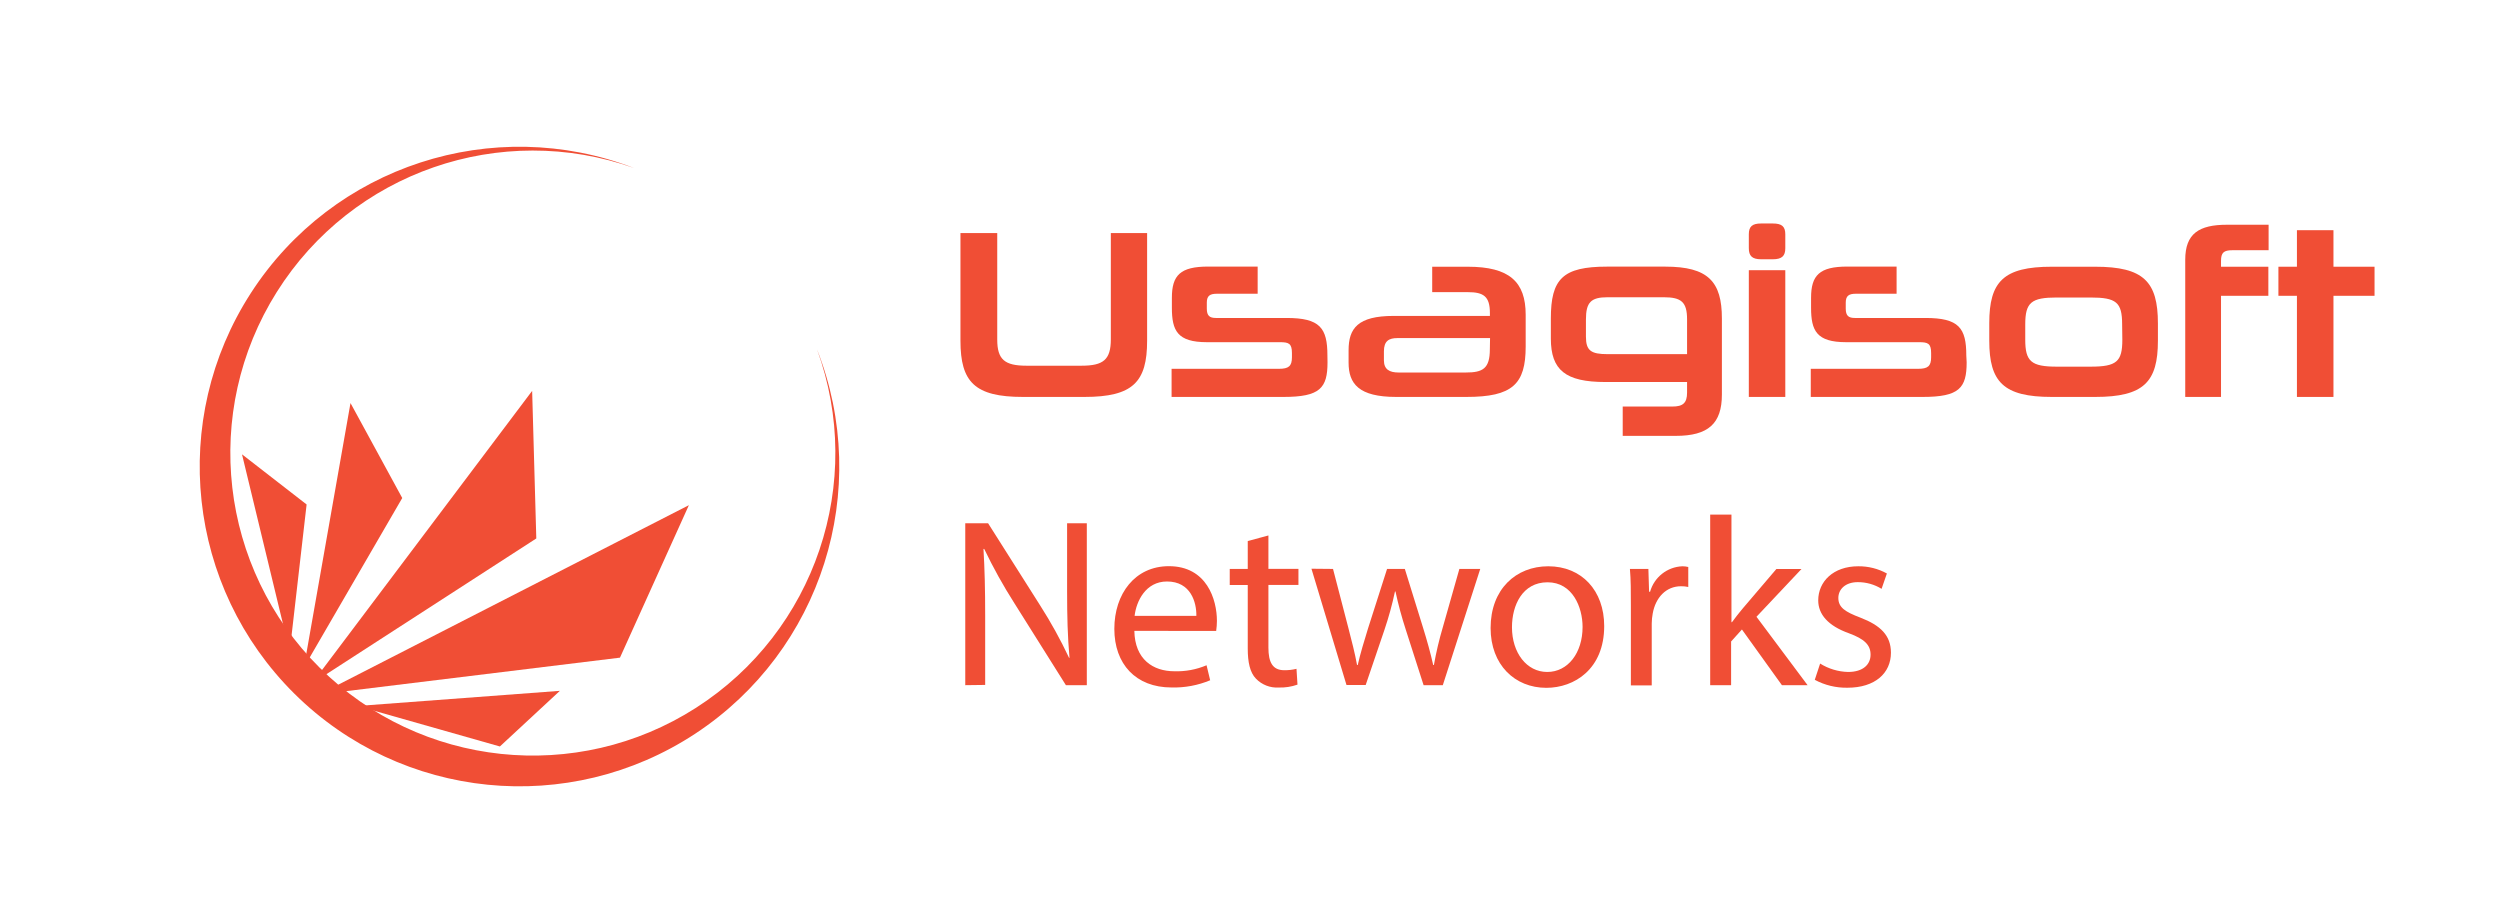
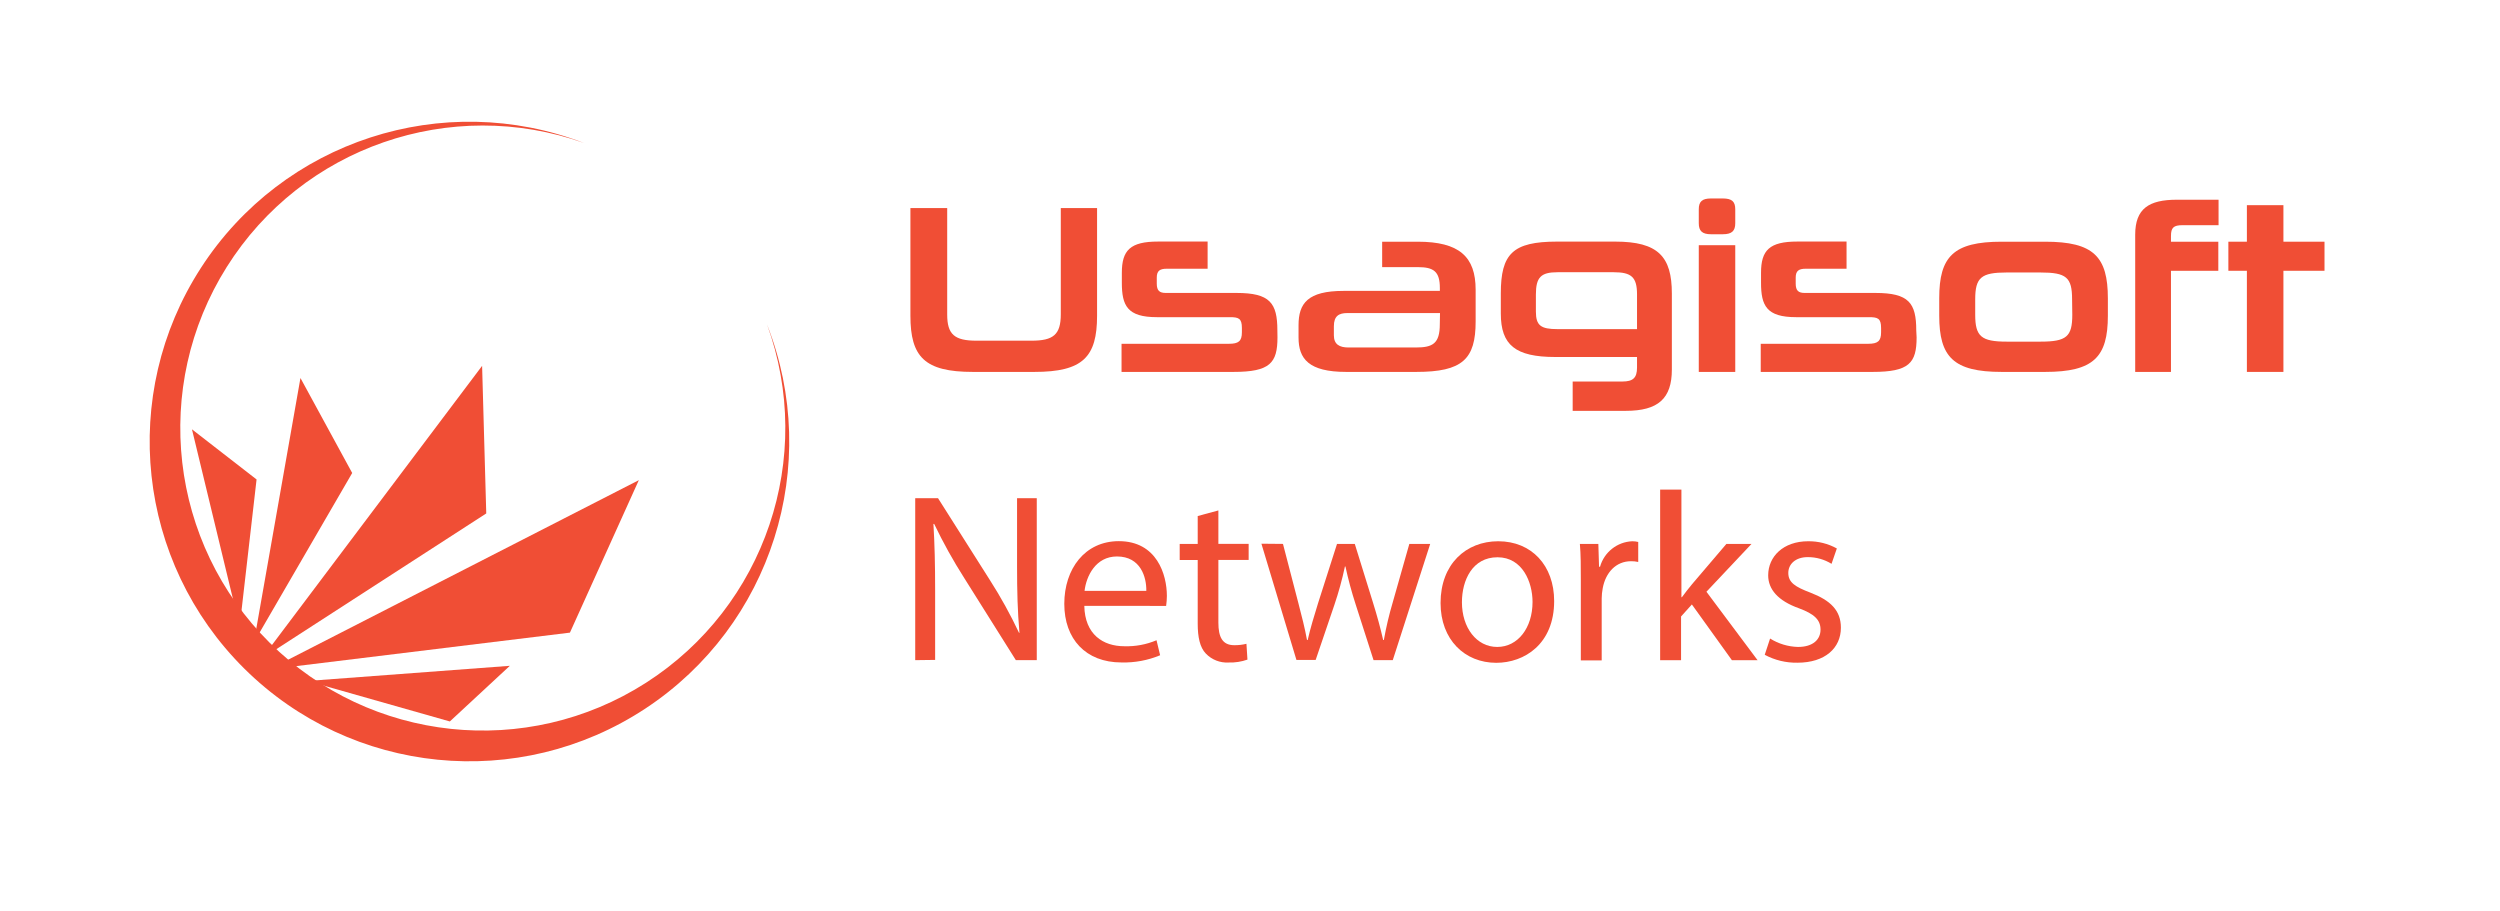
<svg xmlns="http://www.w3.org/2000/svg" id="Black" viewBox="0 0 499.58 181.98">
  <defs>
    <style>.cls-1{fill:#f04e35;}</style>
  </defs>
-   <path class="cls-1" d="M163.27,69.83a60.45,60.45,0,1,1-36.55-36.25,63.9,63.9,0,1,0,36.55,36.25Z" />
-   <polygon class="cls-1" points="123.89 131.42 137.66 100.95 63.79 138.77 123.89 131.42" />
-   <polygon class="cls-1" points="107.17 107.6 106.34 78.11 62.29 136.62 107.17 107.6" />
-   <polygon class="cls-1" points="80.38 99.52 70.04 80.54 60.73 133.38 80.38 99.52" />
-   <polygon class="cls-1" points="61.27 100.81 48.36 90.79 57.89 130.23 61.27 100.81" />
-   <polygon class="cls-1" points="99.89 149.17 111.88 138.05 71.41 141.08 99.89 149.17" />
-   <path class="cls-1" d="M204.41,79.32c-9.65,0-12.48-3-12.48-11.23V46.58h7.35V67.85c0,4,1.48,5.23,5.85,5.23h11c4.36,0,5.85-1.2,5.85-5.28V46.58h7.25V68.09c0,8.25-2.83,11.23-12.53,11.23Z" />
-   <path class="cls-1" d="M265.28,72.41c0,5.13-1.49,6.91-8.79,6.91H234.12V73.7h21.46c1.92,0,2.59-.52,2.59-2.3v-.86c0-1.93-.67-2.16-2.4-2.16H241.18c-5.91,0-7-2.31-7-6.87v-2c0-4.51,1.68-6.24,7.25-6.24h9.89v5.43h-8.16c-1.4,0-2,.43-2,1.77v1.2c0,1.44.57,1.87,1.82,1.87h14.12c6.67,0,8.16,2,8.16,7.49Z" />
-   <path class="cls-1" d="M279,79.32c-7.49,0-9.51-2.64-9.51-6.86V70c0-4.37,1.82-6.87,9-6.87h19.24v-.57c0-3.32-1.24-4.18-4.41-4.18H286.2V53.3h7.11c8.3,0,11.57,3,11.57,9.6v6.34c0,7.54-2.64,10.08-11.86,10.08Zm18.76-11.76H279.24c-1.68,0-2.69.57-2.69,2.64V72c0,1.82,1.11,2.44,2.93,2.44h13.44c3.37,0,4.8-.76,4.8-4.65Z" />
-   <path class="cls-1" d="M324.27,87.1V81.24h9.93c2.12,0,2.93-.72,2.93-2.78V76.34H320.81c-8,0-10.9-2.4-10.9-8.69v-4c0-7.92,2.36-10.37,11.24-10.37h11.61c8.6,0,11.33,3,11.33,10.37V78.84c0,5.81-2.73,8.26-9.21,8.26Zm12.86-23.29c0-3.45-1.15-4.41-4.65-4.41H321.24c-3.31,0-4.32,1-4.32,4.46v3.41c0,2.79,1,3.5,4.32,3.5h15.89Z" />
-   <path class="cls-1" d="M351.91,51.81c-1.77,0-2.44-.67-2.44-2.2V46.82c0-1.54.67-2.16,2.44-2.16h2.36c1.82,0,2.49.62,2.49,2.16v2.79c0,1.53-.67,2.2-2.49,2.2Zm-2.44,27.51V54h7.29V79.32Z" />
-   <path class="cls-1" d="M393,72.41c0,5.13-1.48,6.91-8.78,6.91H361.85V73.7h21.46c1.92,0,2.59-.52,2.59-2.3v-.86c0-1.93-.67-2.16-2.4-2.16H368.91c-5.91,0-7-2.31-7-6.87v-2c0-4.51,1.68-6.24,7.25-6.24H379v5.43h-8.16c-1.39,0-2,.43-2,1.77v1.2c0,1.44.57,1.87,1.82,1.87h14.11c6.68,0,8.16,2,8.16,7.49Z" />
-   <path class="cls-1" d="M410,79.32c-9.65,0-12.48-3-12.48-11.23V64.58c0-8.3,2.83-11.28,12.48-11.28h8.69c9.7,0,12.53,3,12.53,11.33v3.46c0,8.25-2.83,11.23-12.53,11.23Zm14.07-14.5c0-4.41-1.15-5.37-6.34-5.37H411c-5.09,0-6.29,1-6.29,5.37V67.9c0,4.32,1.2,5.37,6.29,5.37h6.77c5.19,0,6.34-1,6.34-5.37Z" />
-   <path class="cls-1" d="M436.68,79.32V51.91c0-5.23,2.74-7,8.35-7h8.31V50h-7.2c-1.78,0-2.31.48-2.31,2.16V53.3h9.46v5.81h-9.46V79.32Z" />
-   <path class="cls-1" d="M459,79.32V59.11H455.3V53.3H459V46h7.3V53.3h8.21v5.81h-8.21V79.32Z" />
-   <path class="cls-1" d="M192.89,136.92V104.56h4.56l10.37,16.37a93.15,93.15,0,0,1,5.81,10.52l.09,0c-.38-4.32-.48-8.26-.48-13.3V104.56h3.94v32.36H213L202.68,120.5a102.7,102.7,0,0,1-6-10.8l-.15,0c.24,4.08.34,8,.34,13.34v13.83Z" />
-   <path class="cls-1" d="M226.68,126.07c.1,5.71,3.75,8.07,8,8.07a15.26,15.26,0,0,0,6.43-1.2l.72,3a18.8,18.8,0,0,1-7.72,1.44c-7.16,0-11.43-4.7-11.43-11.71s4.13-12.53,10.9-12.53c7.58,0,9.6,6.67,9.6,10.94a15.22,15.22,0,0,1-.15,2Zm12.39-3c.05-2.69-1.11-6.87-5.86-6.87-4.27,0-6.14,3.94-6.48,6.87Z" />
-   <path class="cls-1" d="M253.47,107v6.68h6v3.21h-6v12.53c0,2.88.81,4.51,3.16,4.51a9.58,9.58,0,0,0,2.45-.28l.2,3.16a10.3,10.3,0,0,1-3.75.58,5.83,5.83,0,0,1-4.56-1.78c-1.2-1.24-1.63-3.31-1.63-6V116.9h-3.6v-3.21h3.6v-5.57Z" />
-   <path class="cls-1" d="M266.38,113.69l3.07,11.81c.67,2.59,1.3,5,1.73,7.39h.14c.53-2.35,1.3-4.85,2.07-7.35l3.79-11.85h3.55l3.6,11.61c.87,2.79,1.54,5.24,2.07,7.59h.14a68.91,68.91,0,0,1,1.78-7.54l3.31-11.66h4.17l-7.48,23.23h-3.84l-3.56-11.09a77.68,77.68,0,0,1-2.06-7.63h-.1a67.11,67.11,0,0,1-2.11,7.68l-3.74,11h-3.84l-7-23.23Z" />
-   <path class="cls-1" d="M320.57,125.11c0,8.59-5.95,12.34-11.57,12.34-6.29,0-11.13-4.61-11.13-11.95,0-7.78,5.08-12.34,11.52-12.34C316.06,113.16,320.57,118,320.57,125.11Zm-18.43.24c0,5.09,2.93,8.93,7.05,8.93s7.06-3.79,7.06-9c0-3.93-2-8.92-7-8.92S302.14,120.93,302.14,125.35Z" />
-   <path class="cls-1" d="M325.9,120.93c0-2.73,0-5.08-.19-7.24h3.69l.14,4.56h.2a7,7,0,0,1,6.43-5.09,4.82,4.82,0,0,1,1.2.14v4a6.07,6.07,0,0,0-1.44-.15c-3,0-5.09,2.26-5.66,5.43a11.27,11.27,0,0,0-.2,2v12.39H325.9Z" />
-   <path class="cls-1" d="M346,124.34h.1c.57-.81,1.39-1.82,2.06-2.64l6.82-8H360l-9,9.55,10.22,13.68h-5.13l-8-11.14-2.16,2.4v8.74h-4.18V102.84H346Z" />
-   <path class="cls-1" d="M363.72,132.6a11.05,11.05,0,0,0,5.57,1.68c3.07,0,4.51-1.54,4.51-3.46s-1.2-3.12-4.32-4.27c-4.18-1.49-6.14-3.79-6.14-6.58,0-3.74,3-6.81,8-6.81a11.6,11.6,0,0,1,5.72,1.44L376,117.67a9,9,0,0,0-4.75-1.34c-2.5,0-3.89,1.44-3.89,3.16,0,1.92,1.39,2.79,4.42,3.94,4,1.54,6.09,3.55,6.09,7,0,4.08-3.17,7-8.69,7a13.29,13.29,0,0,1-6.53-1.58Z" />
+   <path class="cls-1" d="M153.27,64.83a60.45,60.45,0,1,1-36.55-36.25,63.9,63.9,0,1,0,36.55,36.25Z" />
+   <polygon class="cls-1" points="113.89 126.42 127.66 95.95 53.79 133.77 113.89 126.42" />
+   <polygon class="cls-1" points="97.17 102.6 96.34 73.11 52.29 131.62 97.17 102.6" />
+   <polygon class="cls-1" points="70.38 94.52 60.04 75.54 50.73 128.38 70.38 94.52" />
+   <polygon class="cls-1" points="51.27 95.81 38.36 85.79 47.89 125.23 51.27 95.81" />
+   <polygon class="cls-1" points="89.89 144.17 101.88 133.05 61.41 136.08 89.89 144.17" />
+   <path class="cls-1" d="M194.41,74.32c-9.65,0-12.48-3-12.48-11.23V41.58h7.35V62.85c0,4,1.48,5.23,5.85,5.23h11c4.36,0,5.85-1.2,5.85-5.28V41.58h7.25V63.09c0,8.25-2.83,11.23-12.53,11.23Z" />
+   <path class="cls-1" d="M255.28,67.41c0,5.13-1.49,6.91-8.79,6.91H224.12V68.7h21.46c1.92,0,2.59-.52,2.59-2.3v-.86c0-1.93-.67-2.16-2.4-2.16H231.18c-5.91,0-7-2.31-7-6.87v-2c0-4.51,1.68-6.24,7.25-6.24h9.89v5.43h-8.16c-1.4,0-2,.43-2,1.77v1.2c0,1.44.57,1.87,1.82,1.87h14.12c6.67,0,8.16,2,8.16,7.49Z" />
+   <path class="cls-1" d="M269,74.32c-7.49,0-9.51-2.64-9.51-6.86V65c0-4.37,1.82-6.87,9-6.87h19.24v-.57c0-3.32-1.24-4.18-4.41-4.18H276.2V48.3h7.11c8.3,0,11.57,3,11.57,9.6v6.34c0,7.54-2.64,10.08-11.86,10.08Zm18.76-11.76H269.24c-1.68,0-2.69.57-2.69,2.64V67c0,1.82,1.11,2.44,2.93,2.44h13.44c3.37,0,4.8-.76,4.8-4.65Z" />
+   <path class="cls-1" d="M314.27,82.1V76.24h9.93c2.12,0,2.93-.72,2.93-2.78V71.34H310.81c-8,0-10.9-2.4-10.9-8.69v-4c0-7.92,2.36-10.37,11.24-10.37h11.61c8.6,0,11.33,3,11.33,10.37V73.84c0,5.81-2.73,8.26-9.21,8.26Zm12.86-23.29c0-3.45-1.15-4.41-4.65-4.41H311.24c-3.31,0-4.32,1-4.32,4.46v3.41c0,2.79,1,3.5,4.32,3.5h15.89Z" />
+   <path class="cls-1" d="M341.91,46.81c-1.77,0-2.44-.67-2.44-2.2V41.82c0-1.54.67-2.16,2.44-2.16h2.36c1.82,0,2.49.62,2.49,2.16v2.79c0,1.53-.67,2.2-2.49,2.2Zm-2.44,27.51V49h7.29V74.32Z" />
+   <path class="cls-1" d="M383,67.41c0,5.13-1.48,6.91-8.78,6.91H351.85V68.7h21.46c1.92,0,2.59-.52,2.59-2.3v-.86c0-1.93-.67-2.16-2.4-2.16H358.91c-5.91,0-7-2.31-7-6.87v-2c0-4.51,1.68-6.24,7.25-6.24H369v5.43h-8.16c-1.39,0-2,.43-2,1.77v1.2c0,1.44.57,1.87,1.82,1.87h14.11c6.68,0,8.16,2,8.16,7.49Z" />
+   <path class="cls-1" d="M400,74.32c-9.65,0-12.48-3-12.48-11.23V59.58c0-8.3,2.83-11.28,12.48-11.28h8.69c9.7,0,12.53,3,12.53,11.33v3.46c0,8.25-2.83,11.23-12.53,11.23Zm14.07-14.5c0-4.41-1.15-5.37-6.34-5.37H401c-5.09,0-6.29,1-6.29,5.37V62.9c0,4.32,1.2,5.37,6.29,5.37h6.77c5.19,0,6.34-1,6.34-5.37Z" />
+   <path class="cls-1" d="M426.68,74.32V46.91c0-5.23,2.74-7,8.35-7h8.31V45h-7.2c-1.78,0-2.31.48-2.31,2.16V48.3h9.46v5.81h-9.46V74.32Z" />
+   <path class="cls-1" d="M449,74.32V54.11H445.3V48.3H449V41h7.3V48.3h8.21v5.81h-8.21V74.32Z" />
+   <path class="cls-1" d="M182.89,131.92V99.56h4.56l10.37,16.37a93.15,93.15,0,0,1,5.81,10.52l.09,0c-.38-4.32-.48-8.26-.48-13.3V99.56h3.94v32.36H203L192.68,115.5a102.7,102.7,0,0,1-6-10.8l-.15,0c.24,4.08.34,8,.34,13.34v13.83Z" />
+   <path class="cls-1" d="M216.68,121.07c.1,5.71,3.75,8.07,8,8.07a15.26,15.26,0,0,0,6.43-1.2l.72,3a18.8,18.8,0,0,1-7.72,1.44c-7.16,0-11.43-4.7-11.43-11.71s4.13-12.53,10.9-12.53c7.58,0,9.6,6.67,9.6,10.94a15.22,15.22,0,0,1-.15,2Zm12.39-3c.05-2.69-1.11-6.87-5.86-6.87-4.27,0-6.14,3.94-6.48,6.87Z" />
+   <path class="cls-1" d="M243.47,102v6.68h6.05v3.21h-6.05v12.53c0,2.88.81,4.51,3.16,4.51a9.58,9.58,0,0,0,2.45-.28l.2,3.16a10.3,10.3,0,0,1-3.75.58,5.83,5.83,0,0,1-4.56-1.78c-1.2-1.24-1.63-3.31-1.63-6V111.9h-3.6v-3.21h3.6v-5.57Z" />
+   <path class="cls-1" d="M256.38,108.69l3.07,11.81c.67,2.59,1.3,5,1.73,7.39h.14c.53-2.35,1.3-4.85,2.07-7.35l3.79-11.85h3.55l3.6,11.61c.87,2.79,1.54,5.24,2.07,7.59h.14a68.91,68.91,0,0,1,1.78-7.54l3.31-11.66h4.17l-7.48,23.23h-3.84l-3.56-11.09a77.68,77.68,0,0,1-2.06-7.63h-.1a67.11,67.11,0,0,1-2.11,7.68l-3.74,11h-3.84l-7-23.23Z" />
+   <path class="cls-1" d="M310.57,120.11c0,8.59-5.95,12.34-11.57,12.34-6.29,0-11.13-4.61-11.13-11.95,0-7.78,5.08-12.34,11.52-12.34C306.06,108.16,310.57,113,310.57,120.11Zm-18.43.24c0,5.09,2.93,8.93,7.05,8.93s7.06-3.79,7.06-9c0-3.93-2-8.92-7-8.92S292.14,115.93,292.14,120.35Z" />
+   <path class="cls-1" d="M315.9,115.93c0-2.73,0-5.08-.19-7.24h3.69l.14,4.56h.2a7,7,0,0,1,6.43-5.09,4.82,4.82,0,0,1,1.2.14v4a6.07,6.07,0,0,0-1.44-.15c-3,0-5.09,2.26-5.66,5.43a11.27,11.27,0,0,0-.2,2v12.39H315.9Z" />
+   <path class="cls-1" d="M336,119.34h.1c.57-.81,1.39-1.82,2.06-2.64l6.82-8H350l-9,9.55,10.22,13.68h-5.13l-8-11.14-2.16,2.4v8.74h-4.18V97.84H336Z" />
+   <path class="cls-1" d="M353.72,127.6a11.05,11.05,0,0,0,5.57,1.68c3.07,0,4.51-1.54,4.51-3.46s-1.2-3.12-4.32-4.27c-4.18-1.49-6.14-3.79-6.14-6.58,0-3.74,3-6.81,8-6.81a11.6,11.6,0,0,1,5.72,1.44L366,112.67a9,9,0,0,0-4.75-1.34c-2.5,0-3.89,1.44-3.89,3.16,0,1.92,1.39,2.79,4.42,3.94,4,1.54,6.09,3.55,6.09,7,0,4.08-3.17,7-8.69,7a13.29,13.29,0,0,1-6.53-1.58Z" />
</svg>
